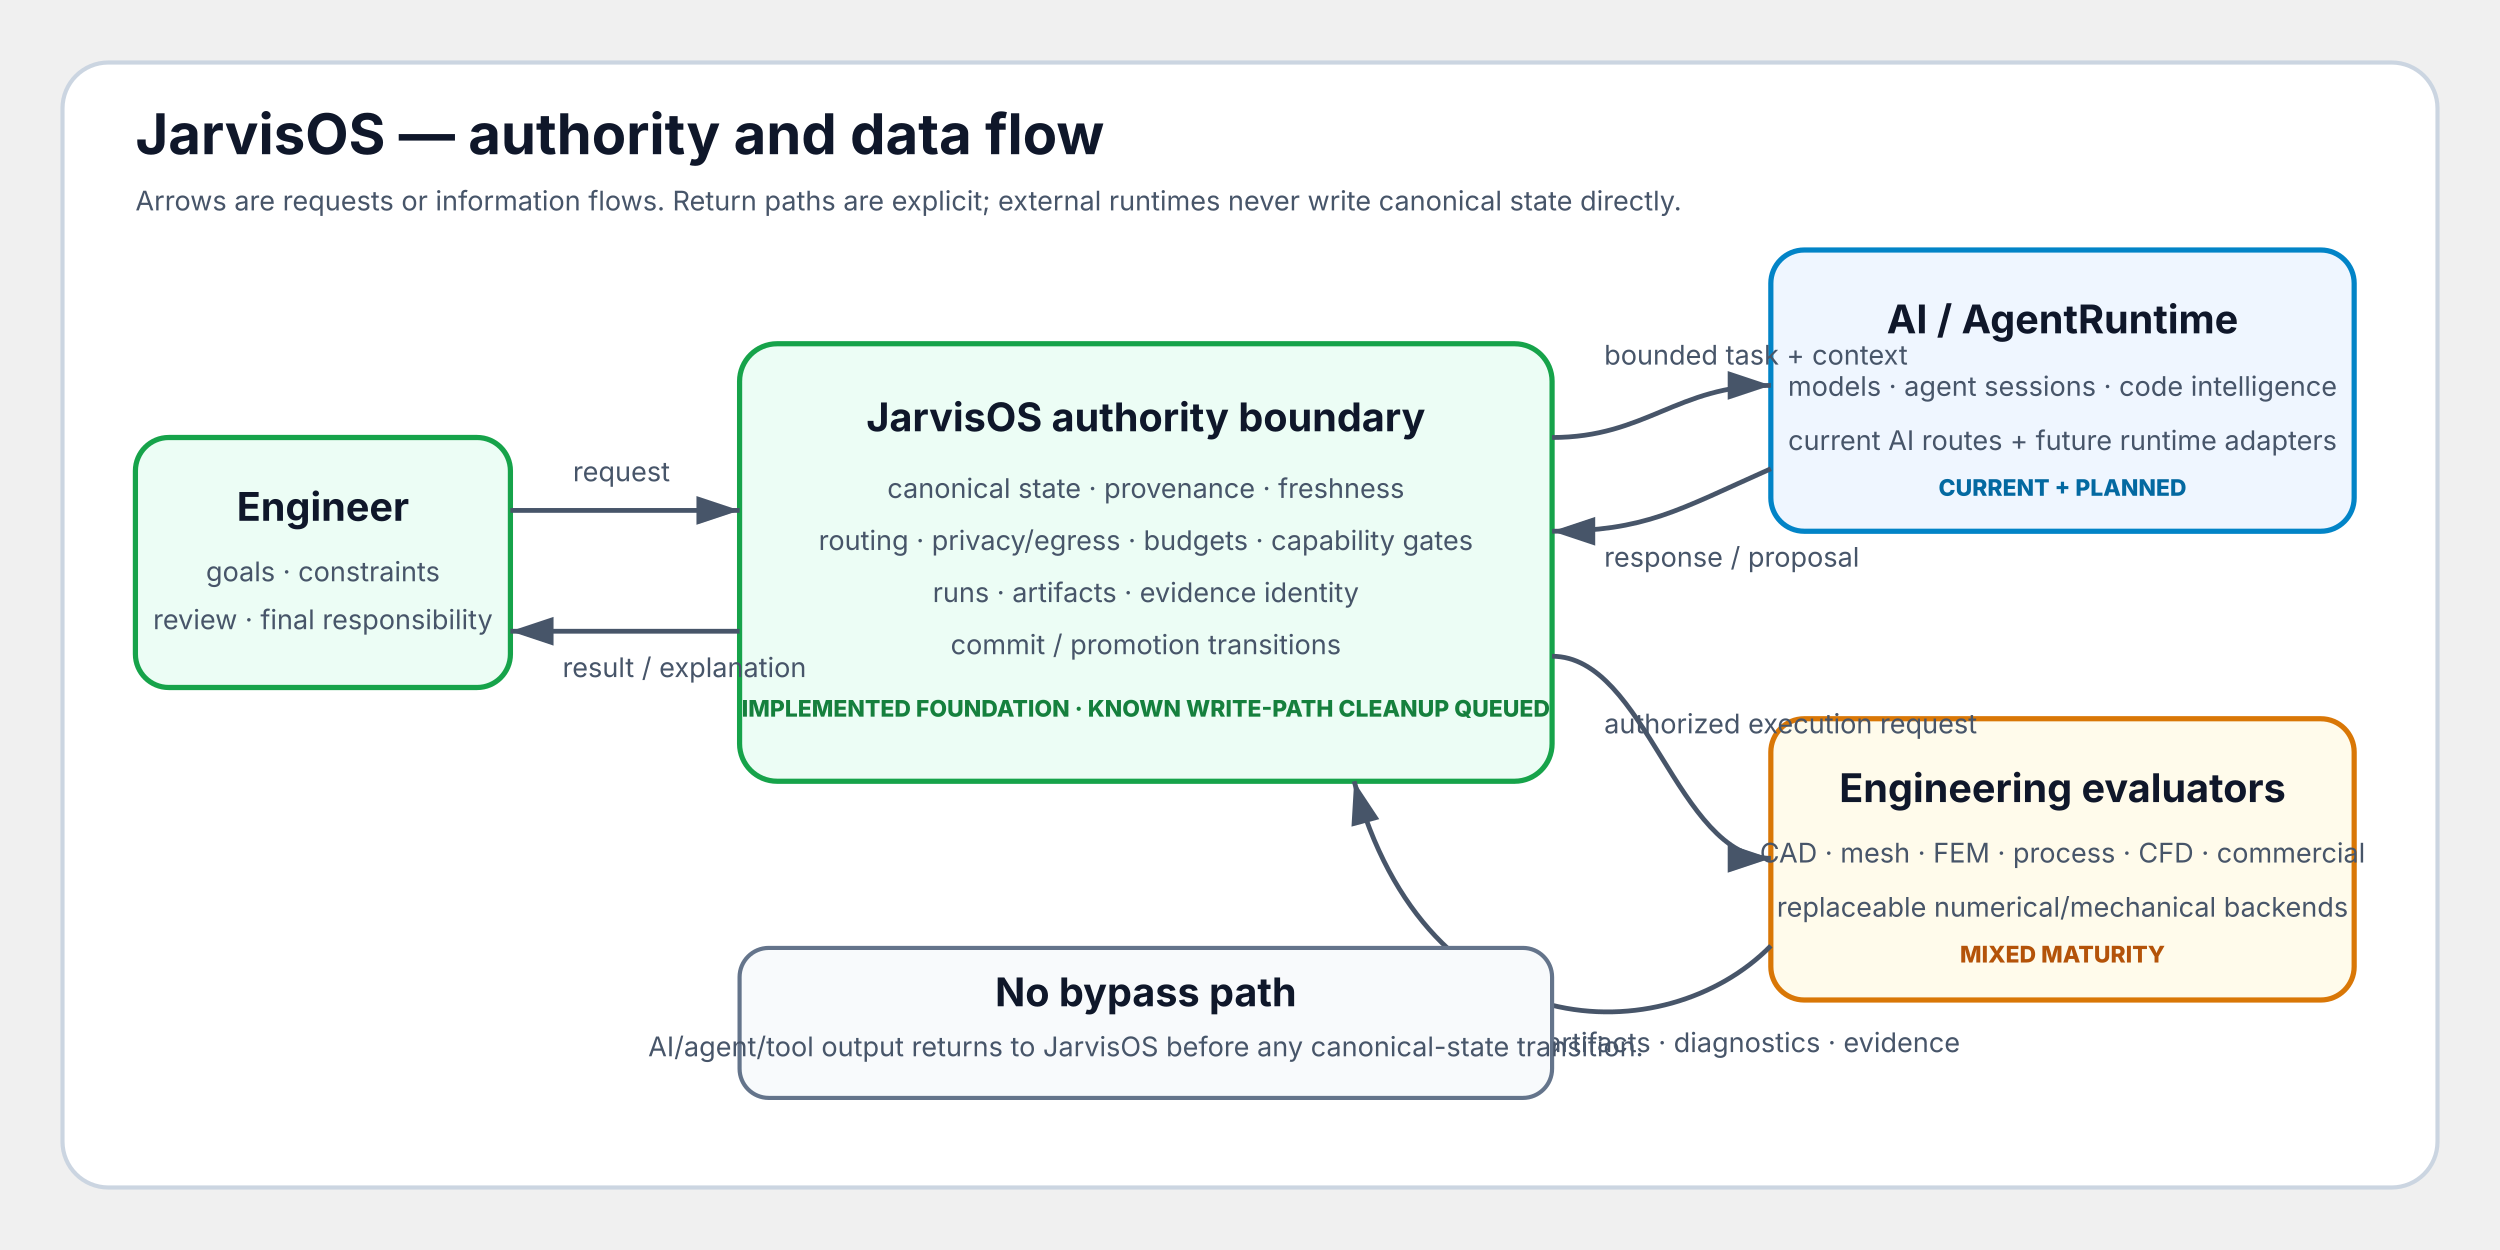
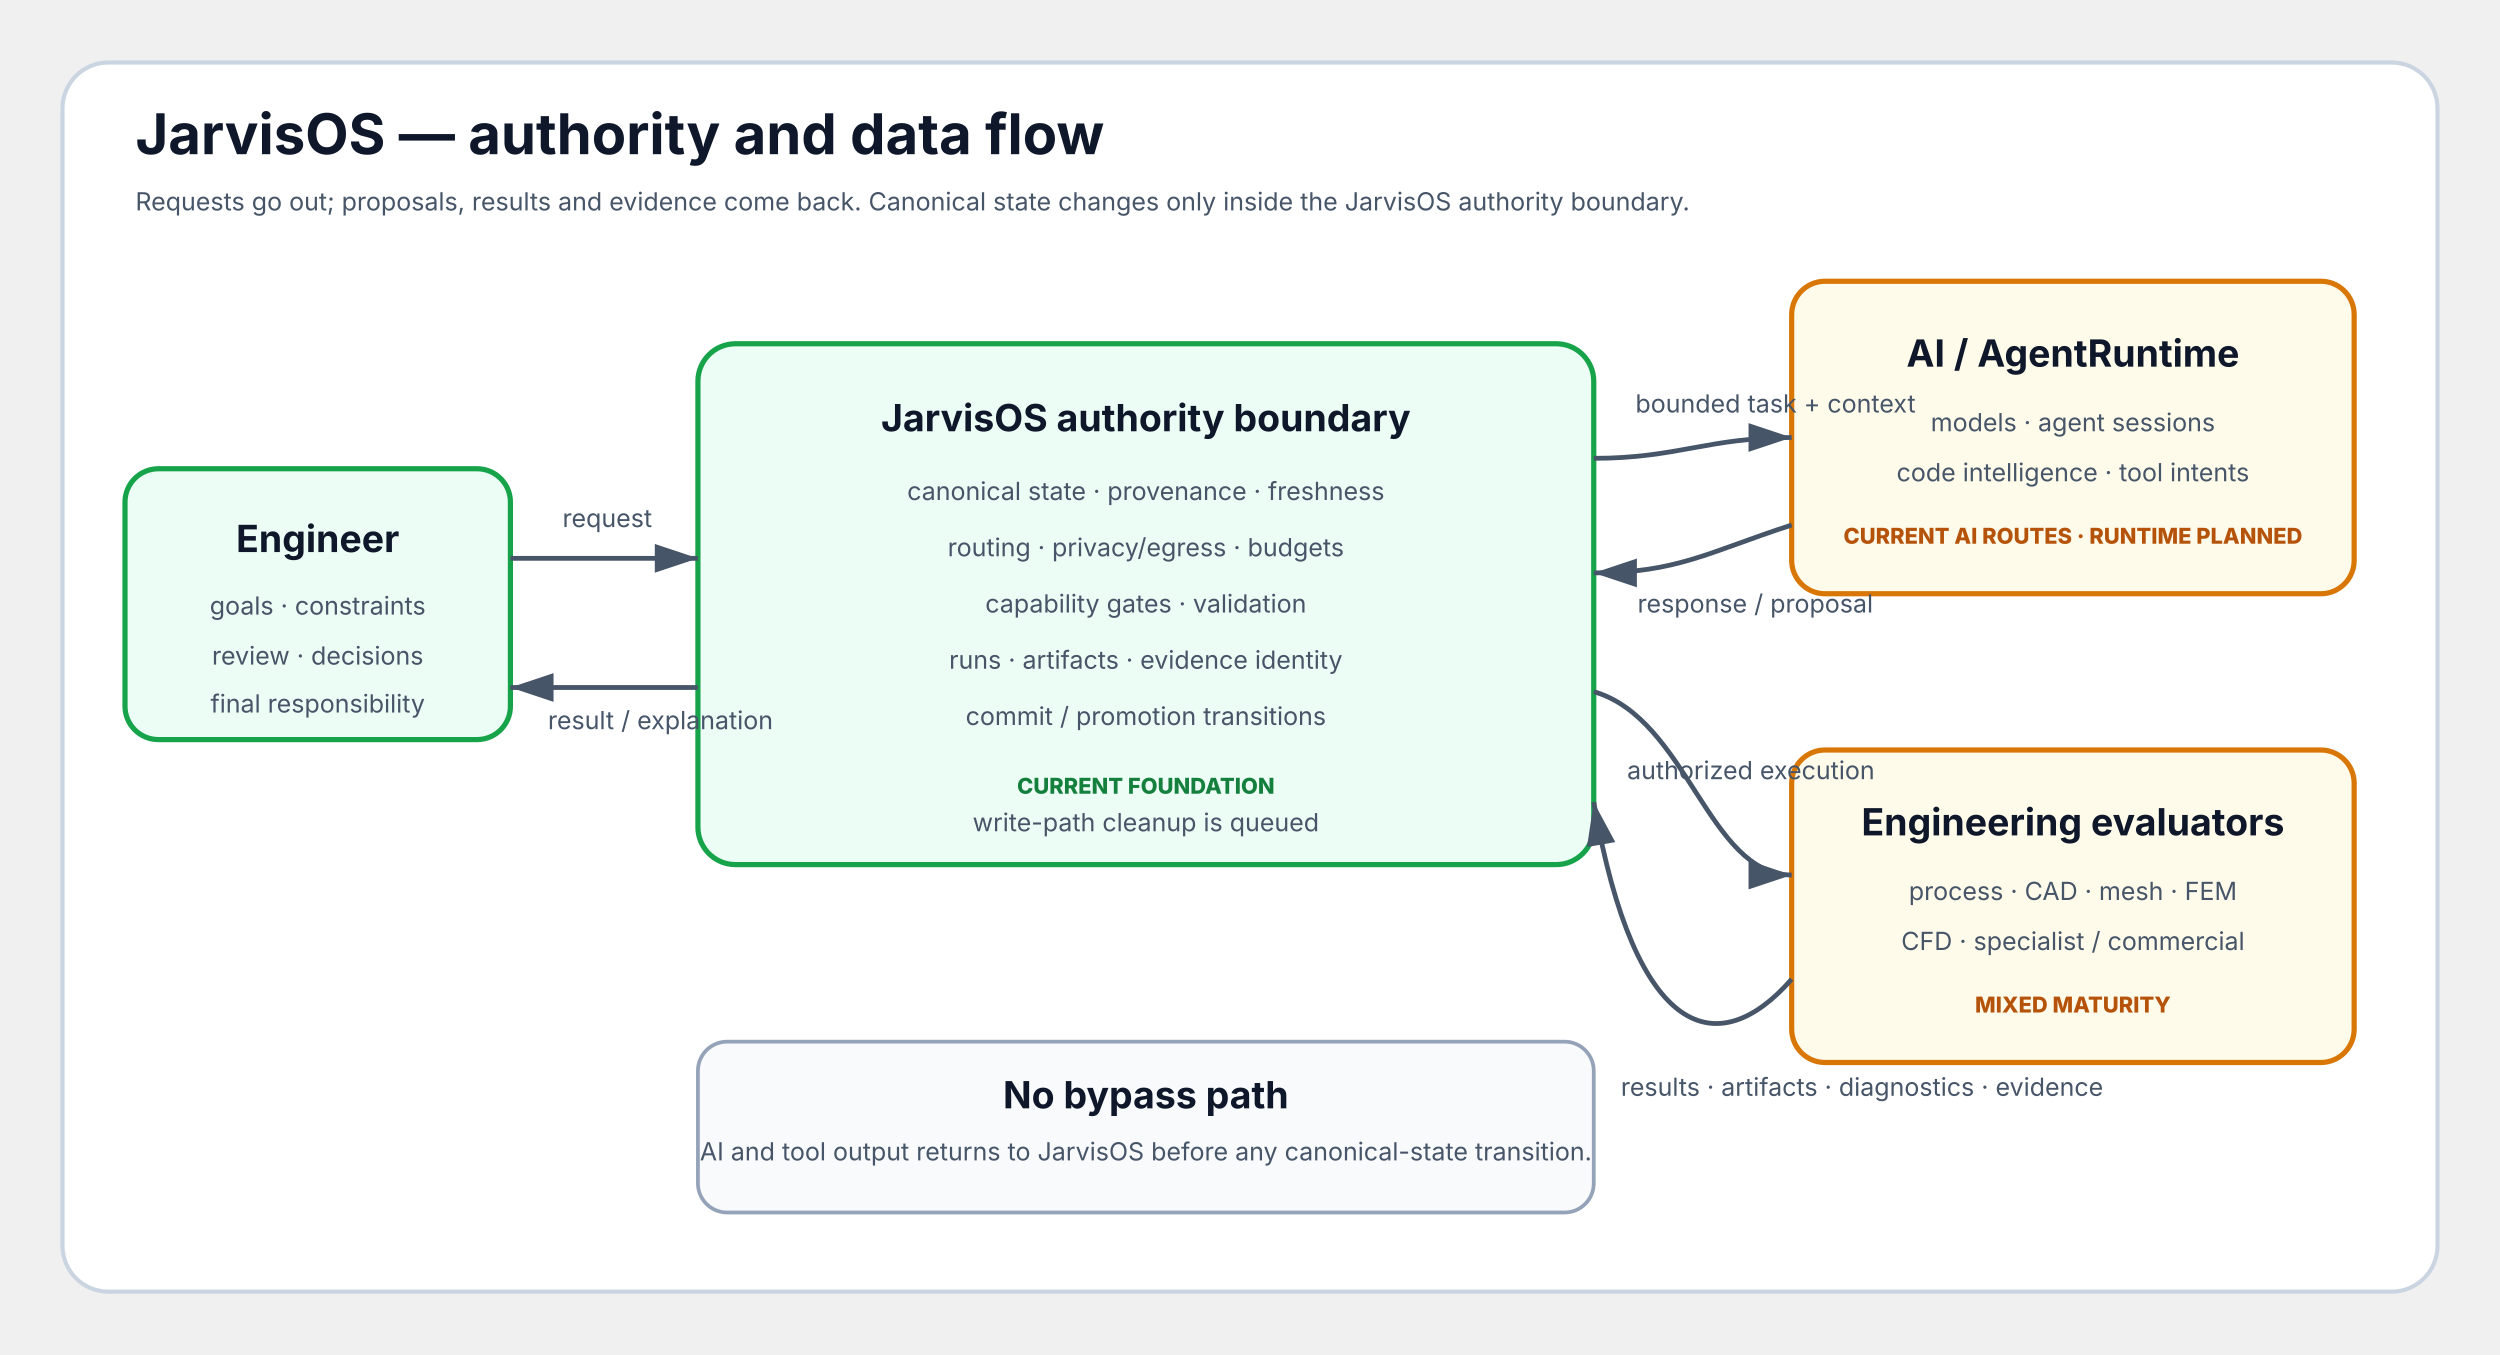
- <svg xmlns="http://www.w3.org/2000/svg" width="1200" height="600" viewBox="0 0 1200 600" role="img" aria-labelledby="title desc">
+ <svg xmlns="http://www.w3.org/2000/svg" width="1200" height="650" viewBox="0 0 1200 650" role="img" aria-labelledby="title desc">
  <defs>
    <marker id="arrow" markerWidth="10" markerHeight="10" refX="9" refY="3" orient="auto">
      <path d="M0,0 L0,6 L9,3 z" fill="#475569" />
    </marker>
-     <style>.frame{fill:#fff;stroke:#cbd5e1;stroke-width:2}.implemented{fill:#ecfdf5;stroke:#16a34a;stroke-width:2.5}.partial{fill:#fffbeb;stroke:#d97706;stroke-width:2.5}.planned{fill:#eff6ff;stroke:#0284c7;stroke-width:2.5}.optional{fill:#f8fafc;stroke:#64748b;stroke-width:2}.title{font-family:system-ui,-apple-system,"Segoe UI",sans-serif;fill:#0f172a;font-size:27px;font-weight:750}.boxTitle{font-family:system-ui,-apple-system,"Segoe UI",sans-serif;fill:#0f172a;font-size:19px;font-weight:700}.sub{font-family:system-ui,-apple-system,"Segoe UI",sans-serif;fill:#475569;font-size:13px}.tag{font-family:system-ui,-apple-system,"Segoe UI",sans-serif;font-size:11px;font-weight:800}.line{stroke:#475569;stroke-width:2.3;fill:none;marker-end:url(#arrow)}</style>
+     <style>.frame{fill:#fff;stroke:#cbd5e1;stroke-width:2}.implemented{fill:#ecfdf5;stroke:#16a34a;stroke-width:2.5}.partial{fill:#fffbeb;stroke:#d97706;stroke-width:2.5}.planned{fill:#eff6ff;stroke:#0284c7;stroke-width:2.5}.optional{fill:#f8fafc;stroke:#64748b;stroke-width:2}.title{font-family:system-ui,-apple-system,"Segoe UI",sans-serif;fill:#0f172a;font-size:27px;font-weight:750}.boxTitle{font-family:system-ui,-apple-system,"Segoe UI",sans-serif;fill:#0f172a;font-size:18px;font-weight:700}.sub{font-family:system-ui,-apple-system,"Segoe UI",sans-serif;fill:#475569;font-size:12px}.tag{font-family:system-ui,-apple-system,"Segoe UI",sans-serif;font-size:10.5px;font-weight:800}.line{stroke:#475569;stroke-width:2.3;fill:none;marker-end:url(#arrow)}.note{fill:#f8fafc;stroke:#94a3b8;stroke-width:1.8}</style>
  </defs>
-   <rect x="30" y="30" width="1140" height="540" rx="22" class="frame" />
+   <rect id="frame" x="30" y="30" width="1140" height="590" rx="22" class="frame" />
  <text x="65" y="74" class="title">JarvisOS — authority and data flow</text>
-   <text x="65" y="101" class="sub">Arrows are requests or information flows. Return paths are explicit; external runtimes never write canonical state directly.</text>
-   <rect x="65" y="210" width="180" height="120" rx="16" class="implemented" />
-   <text x="155" y="250" text-anchor="middle" class="boxTitle">Engineer</text>
-   <text x="155" y="279" text-anchor="middle" class="sub">goals · constraints</text>
-   <text x="155" y="302" text-anchor="middle" class="sub">review · final responsibility</text>
-   <rect x="355" y="165" width="390" height="210" rx="18" class="implemented" />
-   <text x="550" y="207" text-anchor="middle" class="boxTitle">JarvisOS authority boundary</text>
-   <text x="550" y="239" text-anchor="middle" class="sub">canonical state · provenance · freshness</text>
-   <text x="550" y="264" text-anchor="middle" class="sub">routing · privacy/egress · budgets · capability gates</text>
-   <text x="550" y="289" text-anchor="middle" class="sub">runs · artifacts · evidence identity</text>
-   <text x="550" y="314" text-anchor="middle" class="sub">commit / promotion transitions</text>
-   <text x="550" y="344" text-anchor="middle" class="tag" fill="#15803d">IMPLEMENTED FOUNDATION · KNOWN WRITE-PATH CLEANUP QUEUED</text>
-   <rect x="850" y="120" width="280" height="135" rx="16" class="planned" />
-   <text x="990" y="160" text-anchor="middle" class="boxTitle">AI / AgentRuntime</text>
-   <text x="990" y="190" text-anchor="middle" class="sub">models · agent sessions · code intelligence</text>
-   <text x="990" y="216" text-anchor="middle" class="sub">current AI routes + future runtime adapters</text>
-   <text x="990" y="238" text-anchor="middle" class="tag" fill="#0369a1">CURRENT + PLANNED</text>
-   <rect x="850" y="345" width="280" height="135" rx="16" class="partial" />
-   <text x="990" y="385" text-anchor="middle" class="boxTitle">Engineering evaluators</text>
-   <text x="990" y="414" text-anchor="middle" class="sub">CAD · mesh · FEM · process · CFD · commercial</text>
-   <text x="990" y="440" text-anchor="middle" class="sub">replaceable numerical/mechanical backends</text>
-   <text x="990" y="462" text-anchor="middle" class="tag" fill="#b45309">MIXED MATURITY</text>
-   <path d="M245 245 H355" class="line" />
-   <text x="275" y="231" class="sub">request</text>
-   <path d="M355 303 H245" class="line" />
-   <text x="270" y="325" class="sub">result / explanation</text>
-   <path d="M745 210 C790 210 805 185 850 185" class="line" />
-   <text x="770" y="175" class="sub">bounded task + context</text>
-   <path d="M850 225 C805 245 790 255 745 255" class="line" />
-   <text x="770" y="272" class="sub">response / proposal</text>
-   <path d="M745 315 C790 315 805 412 850 412" class="line" />
-   <text x="770" y="352" class="sub">authorized execution request</text>
-   <path d="M850 454 C800 505 685 505 650 375" class="line" />
-   <text x="690" y="505" class="sub">results · artifacts · diagnostics · evidence</text>
-   <rect x="355" y="455" width="390" height="72" rx="14" class="optional" />
-   <text x="550" y="483" text-anchor="middle" class="boxTitle">No bypass path</text>
-   <text x="550" y="507" text-anchor="middle" class="sub">AI/agent/tool output returns to JarvisOS before any canonical-state transition.</text>
+   <text x="65" y="101" class="sub">Requests go out; proposals, results and evidence come back. Canonical state changes only inside the JarvisOS authority boundary.</text>
+   <g id="card-engineer">
+     <rect id="rect-engineer" x="60" y="225" width="185" height="130" rx="16" class="implemented" />
+     <text x="152.5" y="265" text-anchor="middle" class="boxTitle">Engineer</text>
+     <text x="152.5" y="295" text-anchor="middle" class="sub">goals · constraints</text>
+     <text x="152.5" y="319" text-anchor="middle" class="sub">review · decisions</text>
+     <text x="152.5" y="342" text-anchor="middle" class="sub">final responsibility</text>
+   </g>
+   <g id="card-authority">
+     <rect id="rect-authority" x="335" y="165" width="430" height="250" rx="18" class="implemented" />
+     <text x="550" y="207" text-anchor="middle" class="boxTitle">JarvisOS authority boundary</text>
+     <text x="550" y="240" text-anchor="middle" class="sub">canonical state · provenance · freshness</text>
+     <text x="550" y="267" text-anchor="middle" class="sub">routing · privacy/egress · budgets</text>
+     <text x="550" y="294" text-anchor="middle" class="sub">capability gates · validation</text>
+     <text x="550" y="321" text-anchor="middle" class="sub">runs · artifacts · evidence identity</text>
+     <text x="550" y="348" text-anchor="middle" class="sub">commit / promotion transitions</text>
+     <text x="550" y="381" text-anchor="middle" class="tag" fill="#15803d">CURRENT FOUNDATION</text>
+     <text x="550" y="399" text-anchor="middle" class="sub">write-path cleanup is queued</text>
+   </g>
+   <g id="card-ai">
+     <rect id="rect-ai" x="860" y="135" width="270" height="150" rx="16" class="partial" />
+     <text x="995" y="176" text-anchor="middle" class="boxTitle">AI / AgentRuntime</text>
+     <text x="995" y="207" text-anchor="middle" class="sub">models · agent sessions</text>
+     <text x="995" y="231" text-anchor="middle" class="sub">code intelligence · tool intents</text>
+     <text x="995" y="261" text-anchor="middle" class="tag" fill="#b45309">CURRENT AI ROUTES · RUNTIME PLANNED</text>
+   </g>
+   <g id="card-engineering">
+     <rect id="rect-engineering" x="860" y="360" width="270" height="150" rx="16" class="partial" />
+     <text x="995" y="401" text-anchor="middle" class="boxTitle">Engineering evaluators</text>
+     <text x="995" y="432" text-anchor="middle" class="sub">process · CAD · mesh · FEM</text>
+     <text x="995" y="456" text-anchor="middle" class="sub">CFD · specialist / commercial</text>
+     <text x="995" y="486" text-anchor="middle" class="tag" fill="#b45309">MIXED MATURITY</text>
+   </g>
+   <path d="M245 268 H335" class="line" />
+   <text x="270" y="253" class="sub">request</text>
+   <path d="M335 330 H245" class="line" />
+   <text x="263" y="350" class="sub">result / explanation</text>
+   <path d="M765 220 C805 220 820 210 860 210" class="line" />
+   <text x="785" y="198" class="sub">bounded task + context</text>
+   <path d="M860 252 C820 265 805 275 765 275" class="line" />
+   <text x="786" y="294" class="sub">response / proposal</text>
+   <path d="M765 332 C810 345 820 420 860 420" class="line" />
+   <text x="781" y="374" class="sub">authorized execution</text>
+   <path d="M860 470 C825 510 785 500 765 385" class="line" />
+   <text x="778" y="526" class="sub">results · artifacts · diagnostics · evidence</text>
+   <g id="card-nobypass">
+     <rect id="rect-nobypass" x="335" y="500" width="430" height="82" rx="14" class="note" />
+     <text x="550" y="532" text-anchor="middle" class="boxTitle">No bypass path</text>
+     <text x="550" y="557" text-anchor="middle" class="sub">AI and tool output returns to JarvisOS before any canonical-state transition.</text>
+   </g>
</svg>
